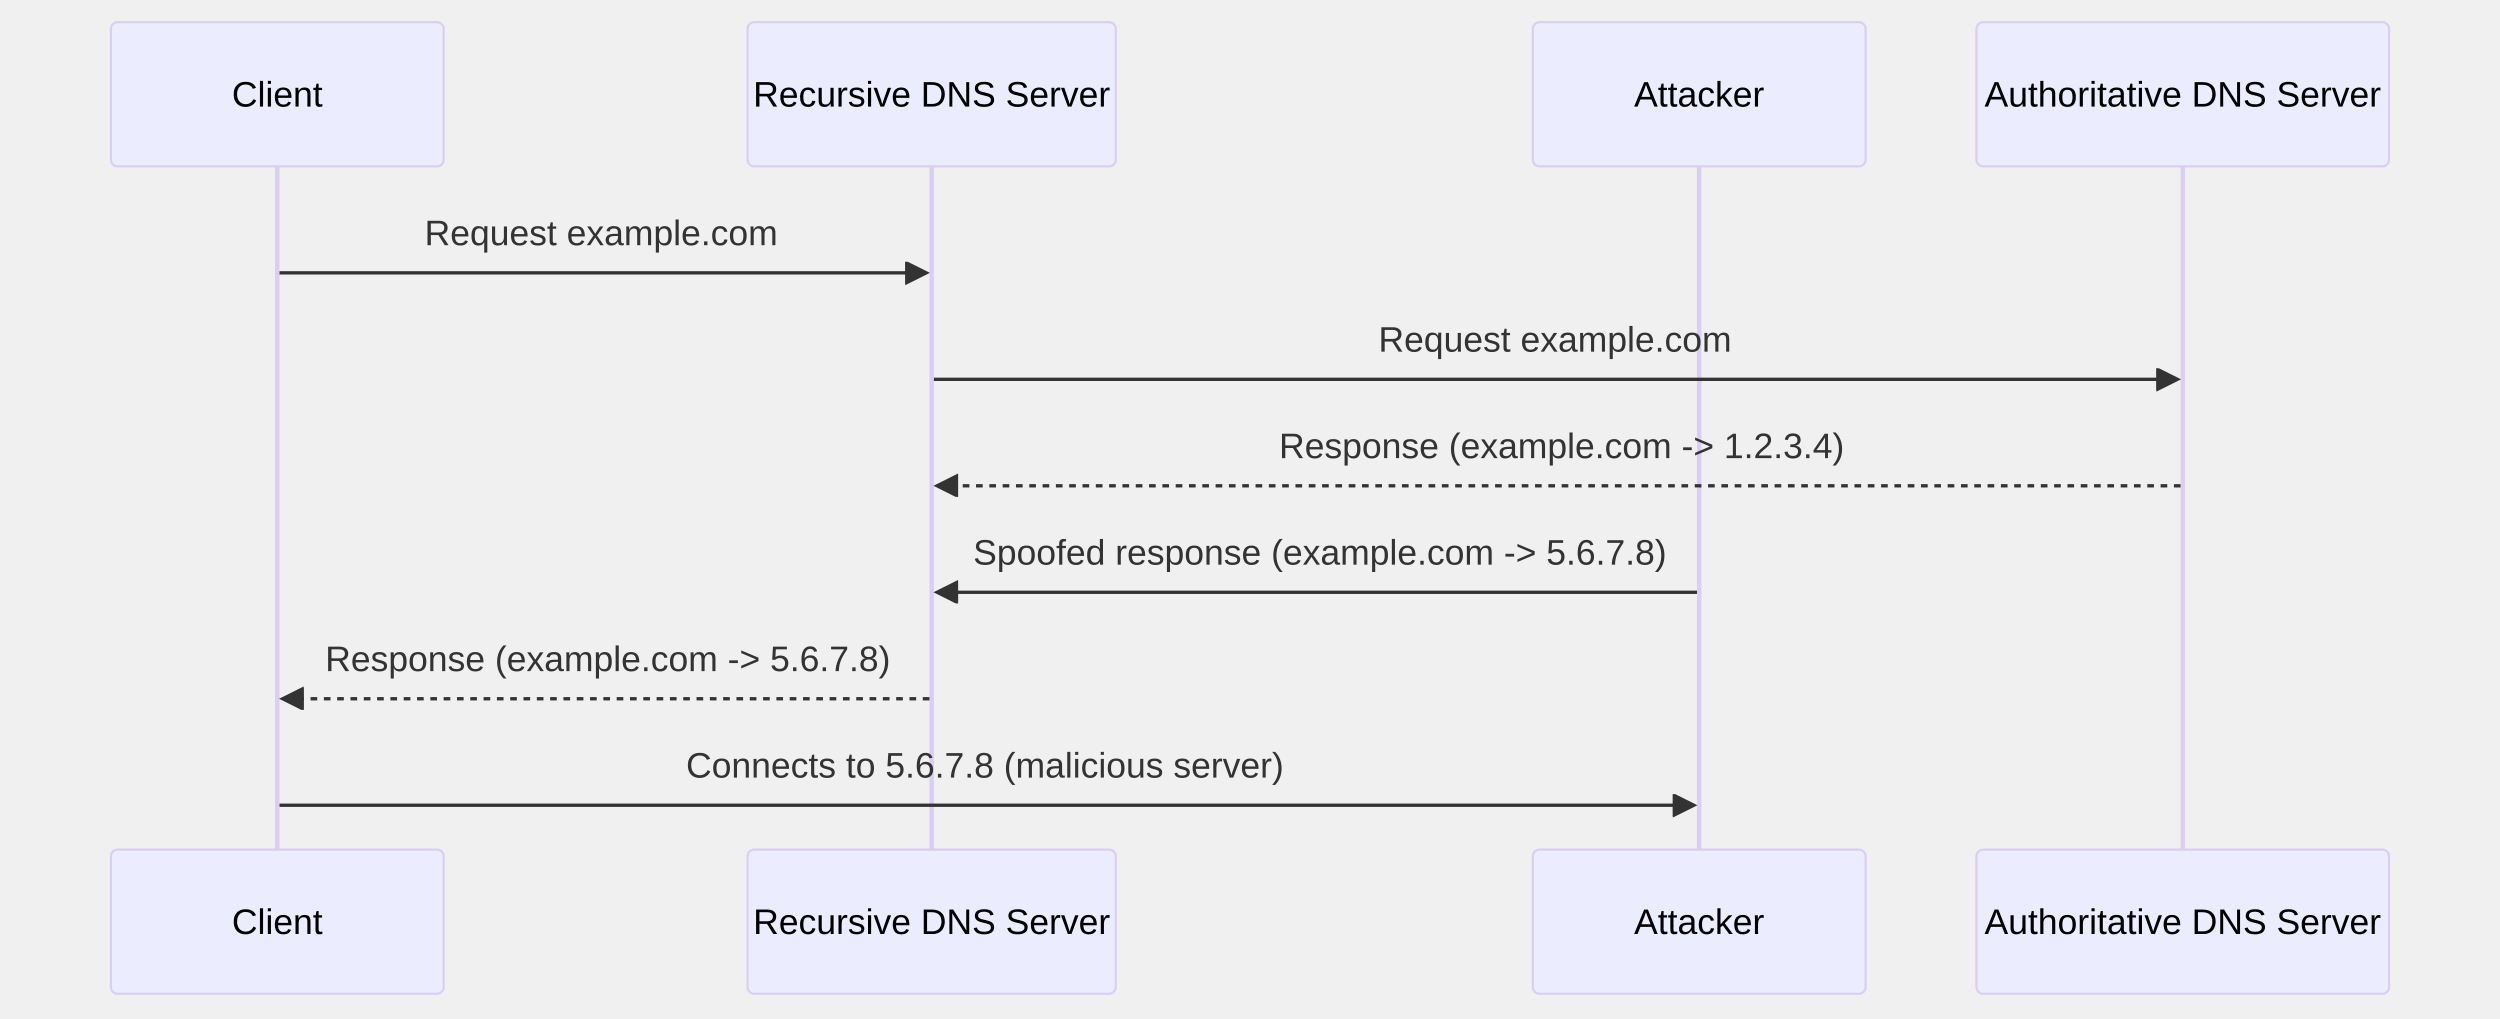
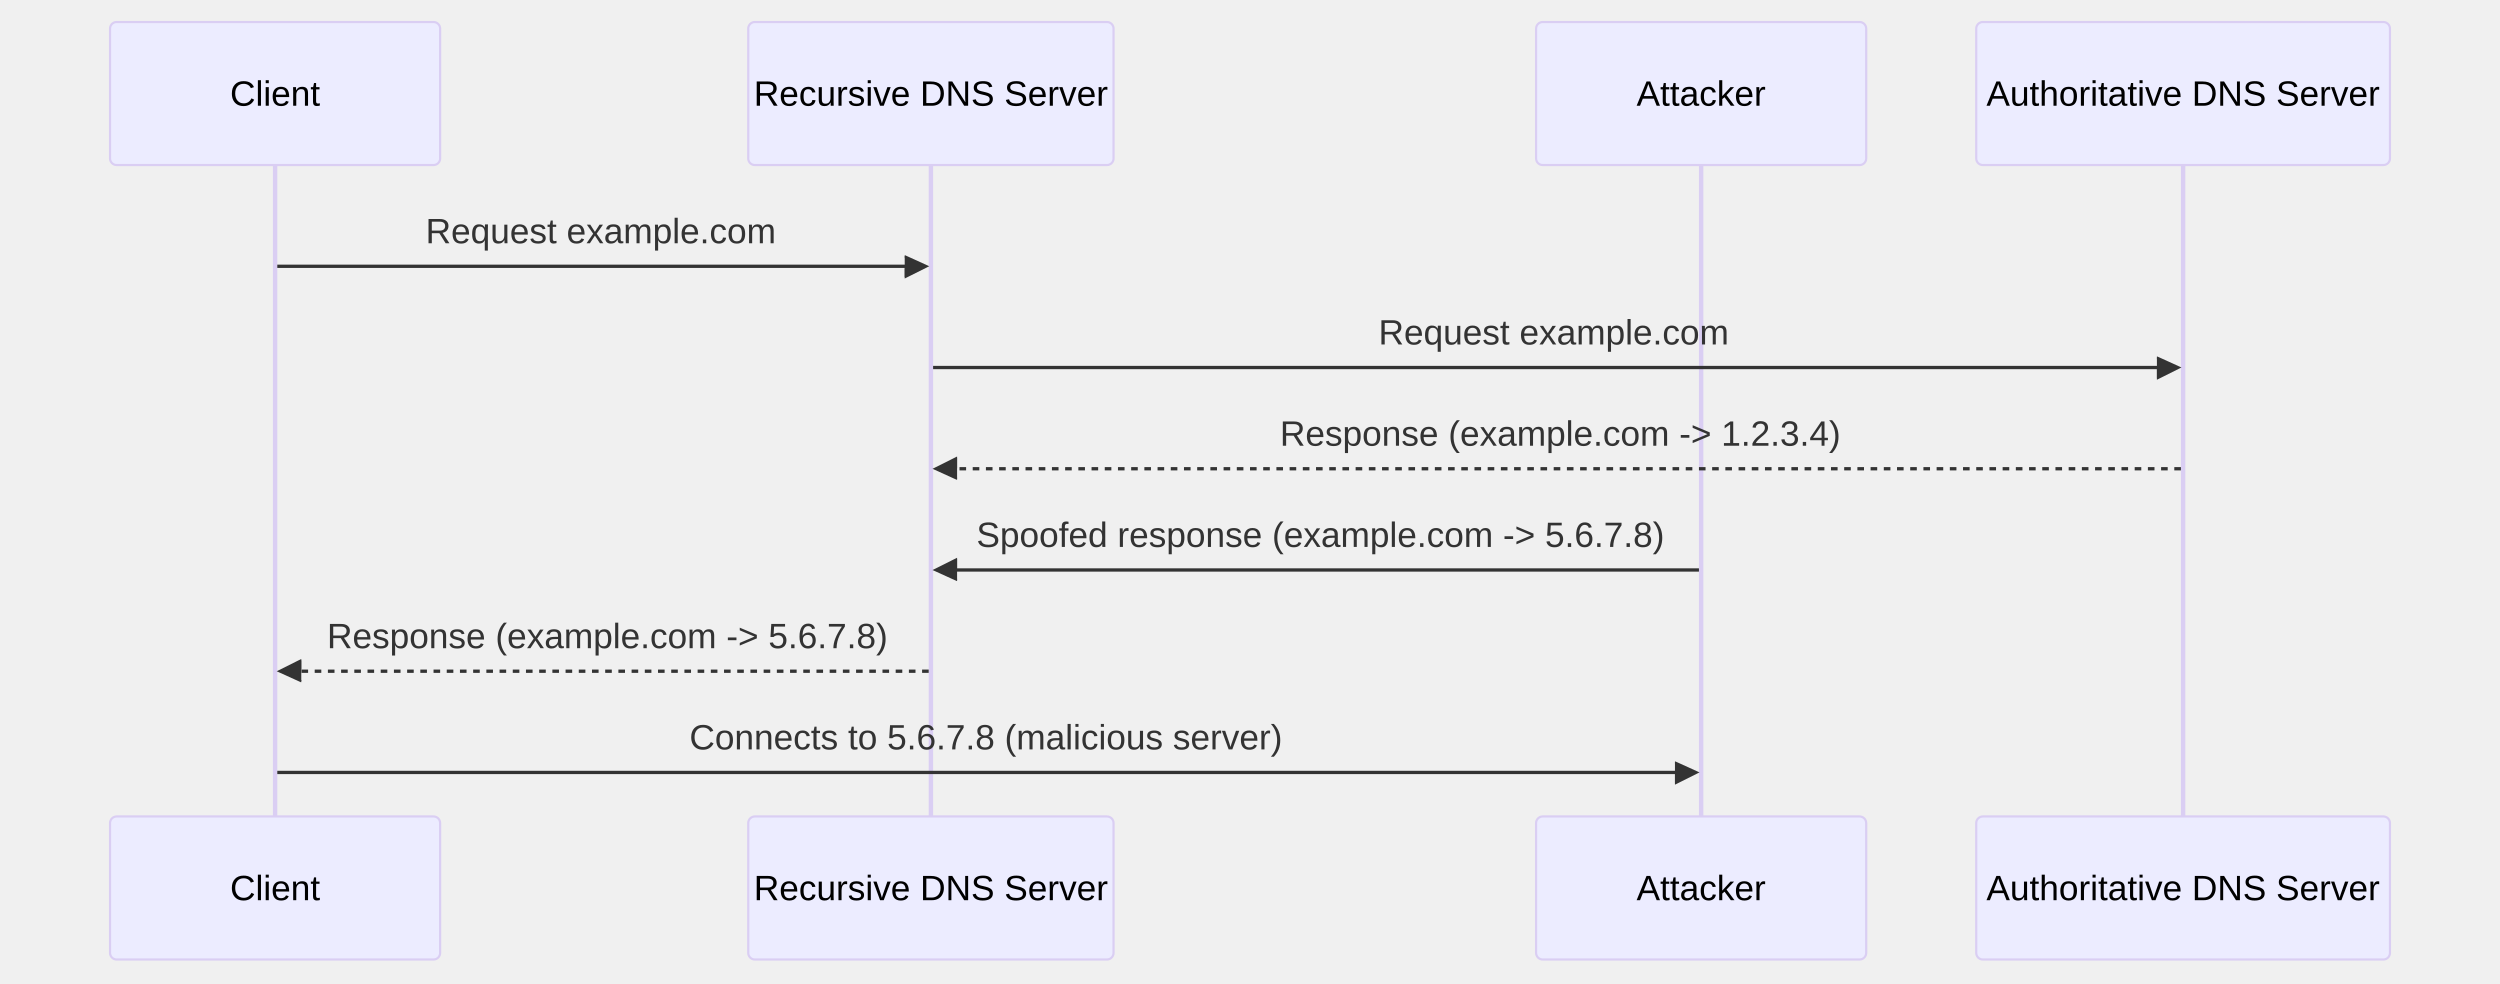
- <svg xmlns="http://www.w3.org/2000/svg" aria-roledescription="sequence" role="graphics-document document" viewBox="-50 -10 1127 459" style="max-width: 1127px; background-color: white;" width="100%" id="my-svg">
+ <svg xmlns="http://www.w3.org/2000/svg" aria-roledescription="sequence" role="graphics-document document" viewBox="-50 -10 1136 447" style="max-width: 1136px; background-color: white;" width="100%" id="my-svg">
  <g>
-     <rect class="actor actor-bottom" ry="3" rx="3" name="Authoritative DNS Server" height="65" width="186" stroke="#666" fill="#eaeaea" y="373" x="841" />
-     <text style="text-anchor: middle; font-size: 16px; font-weight: 400;" class="actor" alignment-baseline="central" dominant-baseline="central" y="405.5" x="934">
-       <tspan dy="0" x="934">Authoritative DNS Server</tspan>
+     <rect class="actor actor-bottom" ry="3" rx="3" name="Authoritative DNS Server" height="65" width="188" stroke="#666" fill="#eaeaea" y="361" x="848" />
+     <text style="text-anchor: middle; font-size: 16px; font-weight: 400;" class="actor actor-box" alignment-baseline="central" dominant-baseline="central" y="393.5" x="942">
+       <tspan dy="0" x="942">Authoritative DNS Server</tspan>
    </text>
  </g>
  <g>
-     <rect class="actor actor-bottom" ry="3" rx="3" name="Attacker" height="65" width="150" stroke="#666" fill="#eaeaea" y="373" x="641" />
-     <text style="text-anchor: middle; font-size: 16px; font-weight: 400;" class="actor" alignment-baseline="central" dominant-baseline="central" y="405.5" x="716">
-       <tspan dy="0" x="716">Attacker</tspan>
+     <rect class="actor actor-bottom" ry="3" rx="3" name="Attacker" height="65" width="150" stroke="#666" fill="#eaeaea" y="361" x="648" />
+     <text style="text-anchor: middle; font-size: 16px; font-weight: 400;" class="actor actor-box" alignment-baseline="central" dominant-baseline="central" y="393.5" x="723">
+       <tspan dy="0" x="723">Attacker</tspan>
    </text>
  </g>
  <g>
-     <rect class="actor actor-bottom" ry="3" rx="3" name="Recursive DNS Server" height="65" width="166" stroke="#666" fill="#eaeaea" y="373" x="287" />
-     <text style="text-anchor: middle; font-size: 16px; font-weight: 400;" class="actor" alignment-baseline="central" dominant-baseline="central" y="405.5" x="370">
-       <tspan dy="0" x="370">Recursive DNS Server</tspan>
+     <rect class="actor actor-bottom" ry="3" rx="3" name="Recursive DNS Server" height="65" width="166" stroke="#666" fill="#eaeaea" y="361" x="290" />
+     <text style="text-anchor: middle; font-size: 16px; font-weight: 400;" class="actor actor-box" alignment-baseline="central" dominant-baseline="central" y="393.5" x="373">
+       <tspan dy="0" x="373">Recursive DNS Server</tspan>
    </text>
  </g>
  <g>
-     <rect class="actor actor-bottom" ry="3" rx="3" name="Client" height="65" width="150" stroke="#666" fill="#eaeaea" y="373" x="0" />
-     <text style="text-anchor: middle; font-size: 16px; font-weight: 400;" class="actor" alignment-baseline="central" dominant-baseline="central" y="405.5" x="75">
+     <rect class="actor actor-bottom" ry="3" rx="3" name="Client" height="65" width="150" stroke="#666" fill="#eaeaea" y="361" x="0" />
+     <text style="text-anchor: middle; font-size: 16px; font-weight: 400;" class="actor actor-box" alignment-baseline="central" dominant-baseline="central" y="393.5" x="75">
      <tspan dy="0" x="75">Client</tspan>
    </text>
  </g>
  <g>
-     <line stroke="#999" stroke-width="0.5px" class="200" y2="373" x2="934" y1="5" x1="934" id="actor3" />
+     <line name="Authoritative DNS Server" stroke="#999" stroke-width="0.5px" class="actor-line 200" y2="361" x2="942" y1="65" x1="942" id="actor3" />
    <g id="root-3">
-       <rect class="actor actor-top" ry="3" rx="3" name="Authoritative DNS Server" height="65" width="186" stroke="#666" fill="#eaeaea" y="0" x="841" />
-       <text style="text-anchor: middle; font-size: 16px; font-weight: 400;" class="actor" alignment-baseline="central" dominant-baseline="central" y="32.5" x="934">
-         <tspan dy="0" x="934">Authoritative DNS Server</tspan>
+       <rect class="actor actor-top" ry="3" rx="3" name="Authoritative DNS Server" height="65" width="188" stroke="#666" fill="#eaeaea" y="0" x="848" />
+       <text style="text-anchor: middle; font-size: 16px; font-weight: 400;" class="actor actor-box" alignment-baseline="central" dominant-baseline="central" y="32.5" x="942">
+         <tspan dy="0" x="942">Authoritative DNS Server</tspan>
      </text>
    </g>
  </g>
  <g>
-     <line stroke="#999" stroke-width="0.5px" class="200" y2="373" x2="716" y1="5" x1="716" id="actor2" />
+     <line name="Attacker" stroke="#999" stroke-width="0.5px" class="actor-line 200" y2="361" x2="723" y1="65" x1="723" id="actor2" />
    <g id="root-2">
-       <rect class="actor actor-top" ry="3" rx="3" name="Attacker" height="65" width="150" stroke="#666" fill="#eaeaea" y="0" x="641" />
-       <text style="text-anchor: middle; font-size: 16px; font-weight: 400;" class="actor" alignment-baseline="central" dominant-baseline="central" y="32.5" x="716">
-         <tspan dy="0" x="716">Attacker</tspan>
+       <rect class="actor actor-top" ry="3" rx="3" name="Attacker" height="65" width="150" stroke="#666" fill="#eaeaea" y="0" x="648" />
+       <text style="text-anchor: middle; font-size: 16px; font-weight: 400;" class="actor actor-box" alignment-baseline="central" dominant-baseline="central" y="32.5" x="723">
+         <tspan dy="0" x="723">Attacker</tspan>
      </text>
    </g>
  </g>
  <g>
-     <line stroke="#999" stroke-width="0.5px" class="200" y2="373" x2="370" y1="5" x1="370" id="actor1" />
+     <line name="Recursive DNS Server" stroke="#999" stroke-width="0.5px" class="actor-line 200" y2="361" x2="373" y1="65" x1="373" id="actor1" />
    <g id="root-1">
-       <rect class="actor actor-top" ry="3" rx="3" name="Recursive DNS Server" height="65" width="166" stroke="#666" fill="#eaeaea" y="0" x="287" />
-       <text style="text-anchor: middle; font-size: 16px; font-weight: 400;" class="actor" alignment-baseline="central" dominant-baseline="central" y="32.5" x="370">
-         <tspan dy="0" x="370">Recursive DNS Server</tspan>
+       <rect class="actor actor-top" ry="3" rx="3" name="Recursive DNS Server" height="65" width="166" stroke="#666" fill="#eaeaea" y="0" x="290" />
+       <text style="text-anchor: middle; font-size: 16px; font-weight: 400;" class="actor actor-box" alignment-baseline="central" dominant-baseline="central" y="32.5" x="373">
+         <tspan dy="0" x="373">Recursive DNS Server</tspan>
      </text>
    </g>
  </g>
  <g>
-     <line stroke="#999" stroke-width="0.5px" class="200" y2="373" x2="75" y1="5" x1="75" id="actor0" />
+     <line name="Client" stroke="#999" stroke-width="0.5px" class="actor-line 200" y2="361" x2="75" y1="65" x1="75" id="actor0" />
    <g id="root-0">
      <rect class="actor actor-top" ry="3" rx="3" name="Client" height="65" width="150" stroke="#666" fill="#eaeaea" y="0" x="0" />
-       <text style="text-anchor: middle; font-size: 16px; font-weight: 400;" class="actor" alignment-baseline="central" dominant-baseline="central" y="32.5" x="75">
+       <text style="text-anchor: middle; font-size: 16px; font-weight: 400;" class="actor actor-box" alignment-baseline="central" dominant-baseline="central" y="32.5" x="75">
        <tspan dy="0" x="75">Client</tspan>
      </text>
    </g>
  </g>
-   <style>#my-svg{font-family:"trebuchet ms",verdana,arial,sans-serif;font-size:16px;fill:#333;}#my-svg .error-icon{fill:#552222;}#my-svg .error-text{fill:#552222;stroke:#552222;}#my-svg .edge-thickness-normal{stroke-width:2px;}#my-svg .edge-thickness-thick{stroke-width:3.5px;}#my-svg .edge-pattern-solid{stroke-dasharray:0;}#my-svg .edge-pattern-dashed{stroke-dasharray:3;}#my-svg .edge-pattern-dotted{stroke-dasharray:2;}#my-svg .marker{fill:#333333;stroke:#333333;}#my-svg .marker.cross{stroke:#333333;}#my-svg svg{font-family:"trebuchet ms",verdana,arial,sans-serif;font-size:16px;}#my-svg .actor{stroke:hsl(259.626, 59.777%, 87.902%);fill:#ECECFF;}#my-svg text.actor&gt;tspan{fill:black;stroke:none;}#my-svg .actor-line{stroke:grey;}#my-svg .messageLine0{stroke-width:1.5;stroke-dasharray:none;stroke:#333;}#my-svg .messageLine1{stroke-width:1.5;stroke-dasharray:2,2;stroke:#333;}#my-svg #arrowhead path{fill:#333;stroke:#333;}#my-svg .sequenceNumber{fill:white;}#my-svg #sequencenumber{fill:#333;}#my-svg #crosshead path{fill:#333;stroke:#333;}#my-svg .messageText{fill:#333;stroke:none;}#my-svg .labelBox{stroke:hsl(259.626, 59.777%, 87.902%);fill:#ECECFF;}#my-svg .labelText,#my-svg .labelText&gt;tspan{fill:black;stroke:none;}#my-svg .loopText,#my-svg .loopText&gt;tspan{fill:black;stroke:none;}#my-svg .loopLine{stroke-width:2px;stroke-dasharray:2,2;stroke:hsl(259.626, 59.777%, 87.902%);fill:hsl(259.626, 59.777%, 87.902%);}#my-svg .note{stroke:#aaaa33;fill:#fff5ad;}#my-svg .noteText,#my-svg .noteText&gt;tspan{fill:black;stroke:none;}#my-svg .activation0{fill:#f4f4f4;stroke:#666;}#my-svg .activation1{fill:#f4f4f4;stroke:#666;}#my-svg .activation2{fill:#f4f4f4;stroke:#666;}#my-svg .actorPopupMenu{position:absolute;}#my-svg .actorPopupMenuPanel{position:absolute;fill:#ECECFF;box-shadow:0px 8px 16px 0px rgba(0,0,0,0.2);filter:drop-shadow(3px 5px 2px rgb(0 0 0 / 0.4));}#my-svg .actor-man line{stroke:hsl(259.626, 59.777%, 87.902%);fill:#ECECFF;}#my-svg .actor-man circle,#my-svg line{stroke:hsl(259.626, 59.777%, 87.902%);fill:#ECECFF;stroke-width:2px;}#my-svg :root{--mermaid-font-family:"trebuchet ms",verdana,arial,sans-serif;}</style>
+   <style>#my-svg{font-family:"trebuchet ms",verdana,arial,sans-serif;font-size:16px;fill:#333;}#my-svg .error-icon{fill:#552222;}#my-svg .error-text{fill:#552222;stroke:#552222;}#my-svg .edge-thickness-normal{stroke-width:1px;}#my-svg .edge-thickness-thick{stroke-width:3.5px;}#my-svg .edge-pattern-solid{stroke-dasharray:0;}#my-svg .edge-thickness-invisible{stroke-width:0;fill:none;}#my-svg .edge-pattern-dashed{stroke-dasharray:3;}#my-svg .edge-pattern-dotted{stroke-dasharray:2;}#my-svg .marker{fill:#333333;stroke:#333333;}#my-svg .marker.cross{stroke:#333333;}#my-svg svg{font-family:"trebuchet ms",verdana,arial,sans-serif;font-size:16px;}#my-svg p{margin:0;}#my-svg .actor{stroke:hsl(259.626, 59.777%, 87.902%);fill:#ECECFF;}#my-svg text.actor&gt;tspan{fill:black;stroke:none;}#my-svg .actor-line{stroke:hsl(259.626, 59.777%, 87.902%);}#my-svg .messageLine0{stroke-width:1.5;stroke-dasharray:none;stroke:#333;}#my-svg .messageLine1{stroke-width:1.5;stroke-dasharray:2,2;stroke:#333;}#my-svg #arrowhead path{fill:#333;stroke:#333;}#my-svg .sequenceNumber{fill:white;}#my-svg #sequencenumber{fill:#333;}#my-svg #crosshead path{fill:#333;stroke:#333;}#my-svg .messageText{fill:#333;stroke:none;}#my-svg .labelBox{stroke:hsl(259.626, 59.777%, 87.902%);fill:#ECECFF;}#my-svg .labelText,#my-svg .labelText&gt;tspan{fill:black;stroke:none;}#my-svg .loopText,#my-svg .loopText&gt;tspan{fill:black;stroke:none;}#my-svg .loopLine{stroke-width:2px;stroke-dasharray:2,2;stroke:hsl(259.626, 59.777%, 87.902%);fill:hsl(259.626, 59.777%, 87.902%);}#my-svg .note{stroke:#aaaa33;fill:#fff5ad;}#my-svg .noteText,#my-svg .noteText&gt;tspan{fill:black;stroke:none;}#my-svg .activation0{fill:#f4f4f4;stroke:#666;}#my-svg .activation1{fill:#f4f4f4;stroke:#666;}#my-svg .activation2{fill:#f4f4f4;stroke:#666;}#my-svg .actorPopupMenu{position:absolute;}#my-svg .actorPopupMenuPanel{position:absolute;fill:#ECECFF;box-shadow:0px 8px 16px 0px rgba(0,0,0,0.2);filter:drop-shadow(3px 5px 2px rgb(0 0 0 / 0.4));}#my-svg .actor-man line{stroke:hsl(259.626, 59.777%, 87.902%);fill:#ECECFF;}#my-svg .actor-man circle,#my-svg line{stroke:hsl(259.626, 59.777%, 87.902%);fill:#ECECFF;stroke-width:2px;}#my-svg :root{--mermaid-font-family:"trebuchet ms",verdana,arial,sans-serif;}</style>
  <g />
  <defs>
    <symbol height="24" width="24" id="computer">
      <path d="M2 2v13h20v-13h-20zm18 11h-16v-9h16v9zm-10.228 6l.466-1h3.524l.467 1h-4.457zm14.228 3h-24l2-6h2.104l-1.33 4h18.45l-1.297-4h2.073l2 6zm-5-10h-14v-7h14v7z" transform="scale(.5)" />
    </symbol>
  </defs>
  <defs>
    <symbol clip-rule="evenodd" fill-rule="evenodd" id="database">
      <path d="M12.258.001l.256.004.255.005.253.008.251.01.249.012.247.015.246.016.242.019.241.02.239.023.236.024.233.027.231.028.229.031.225.032.223.034.22.036.217.038.214.04.211.041.208.043.205.045.201.046.198.048.194.05.191.051.187.053.183.054.18.056.175.057.172.059.168.06.163.061.16.063.155.064.15.066.074.033.073.033.071.034.07.034.069.035.068.035.067.035.066.035.064.036.064.036.062.036.06.036.06.037.058.037.058.037.055.038.055.038.053.038.052.038.051.039.05.039.048.039.047.039.045.04.044.04.043.04.041.04.04.041.039.041.037.041.036.041.034.041.033.042.032.042.03.042.029.042.027.042.026.043.024.043.023.043.021.043.02.043.018.044.017.043.015.044.013.044.012.044.011.045.009.044.007.045.006.045.004.045.002.045.001.045v17l-.001.045-.002.045-.004.045-.006.045-.007.045-.009.044-.011.045-.012.044-.013.044-.015.044-.017.043-.018.044-.02.043-.021.043-.023.043-.024.043-.026.043-.027.042-.029.042-.03.042-.032.042-.033.042-.034.041-.036.041-.037.041-.039.041-.04.041-.041.04-.043.04-.044.04-.045.04-.047.039-.048.039-.05.039-.051.039-.052.038-.053.038-.055.038-.055.038-.058.037-.058.037-.06.037-.06.036-.062.036-.064.036-.064.036-.066.035-.067.035-.068.035-.069.035-.07.034-.071.034-.073.033-.074.033-.15.066-.155.064-.16.063-.163.061-.168.06-.172.059-.175.057-.18.056-.183.054-.187.053-.191.051-.194.05-.198.048-.201.046-.205.045-.208.043-.211.041-.214.04-.217.038-.22.036-.223.034-.225.032-.229.031-.231.028-.233.027-.236.024-.239.023-.241.02-.242.019-.246.016-.247.015-.249.012-.251.01-.253.008-.255.005-.256.004-.258.001-.258-.001-.256-.004-.255-.005-.253-.008-.251-.01-.249-.012-.247-.015-.245-.016-.243-.019-.241-.02-.238-.023-.236-.024-.234-.027-.231-.028-.228-.031-.226-.032-.223-.034-.22-.036-.217-.038-.214-.04-.211-.041-.208-.043-.204-.045-.201-.046-.198-.048-.195-.05-.19-.051-.187-.053-.184-.054-.179-.056-.176-.057-.172-.059-.167-.06-.164-.061-.159-.063-.155-.064-.151-.066-.074-.033-.072-.033-.072-.034-.07-.034-.069-.035-.068-.035-.067-.035-.066-.035-.064-.036-.063-.036-.062-.036-.061-.036-.06-.037-.058-.037-.057-.037-.056-.038-.055-.038-.053-.038-.052-.038-.051-.039-.049-.039-.049-.039-.046-.039-.046-.04-.044-.04-.043-.04-.041-.04-.04-.041-.039-.041-.037-.041-.036-.041-.034-.041-.033-.042-.032-.042-.03-.042-.029-.042-.027-.042-.026-.043-.024-.043-.023-.043-.021-.043-.02-.043-.018-.044-.017-.043-.015-.044-.013-.044-.012-.044-.011-.045-.009-.044-.007-.045-.006-.045-.004-.045-.002-.045-.001-.045v-17l.001-.045.002-.045.004-.045.006-.045.007-.045.009-.044.011-.045.012-.044.013-.044.015-.044.017-.043.018-.044.02-.043.021-.043.023-.043.024-.043.026-.043.027-.042.029-.042.03-.042.032-.042.033-.042.034-.041.036-.041.037-.041.039-.041.04-.041.041-.04.043-.04.044-.04.046-.04.046-.039.049-.039.049-.039.051-.039.052-.038.053-.038.055-.038.056-.038.057-.037.058-.037.06-.037.061-.036.062-.036.063-.036.064-.036.066-.035.067-.035.068-.035.069-.035.07-.034.072-.034.072-.033.074-.033.151-.066.155-.064.159-.063.164-.061.167-.06.172-.059.176-.057.179-.056.184-.054.187-.053.19-.051.195-.05.198-.048.201-.046.204-.045.208-.043.211-.041.214-.04.217-.038.22-.036.223-.034.226-.032.228-.031.231-.028.234-.027.236-.024.238-.023.241-.02.243-.019.245-.016.247-.015.249-.012.251-.01.253-.008.255-.005.256-.004.258-.001.258.001zm-9.258 20.499v.01l.001.021.003.021.004.022.005.021.006.022.007.022.009.023.01.022.011.023.012.023.013.023.015.023.016.024.017.023.018.024.019.024.021.024.022.025.023.024.024.025.052.049.056.05.061.051.066.051.07.051.075.051.079.052.084.052.088.052.092.052.097.052.102.051.105.052.11.052.114.051.119.051.123.051.127.05.131.05.135.05.139.048.144.049.147.047.152.047.155.047.16.045.163.045.167.043.171.043.176.041.178.041.183.039.187.039.19.037.194.035.197.035.202.033.204.031.209.03.212.029.216.027.219.025.222.024.226.021.23.02.233.018.236.016.24.015.243.012.246.01.249.008.253.005.256.004.259.001.26-.001.257-.004.254-.005.25-.008.247-.011.244-.012.241-.014.237-.016.233-.018.231-.021.226-.021.224-.024.22-.026.216-.027.212-.028.21-.031.205-.031.202-.034.198-.034.194-.036.191-.037.187-.039.183-.04.179-.04.175-.042.172-.043.168-.044.163-.045.16-.046.155-.046.152-.047.148-.048.143-.049.139-.049.136-.05.131-.05.126-.05.123-.051.118-.052.114-.051.11-.052.106-.052.101-.052.096-.052.092-.052.088-.053.083-.051.079-.052.074-.052.07-.051.065-.051.06-.051.056-.05.051-.05.023-.024.023-.025.021-.024.02-.024.019-.024.018-.024.017-.024.015-.023.014-.024.013-.023.012-.023.01-.023.01-.022.008-.022.006-.022.006-.022.004-.022.004-.021.001-.021.001-.021v-4.127l-.077.055-.08.053-.083.054-.085.053-.087.052-.09.052-.093.051-.095.05-.097.05-.1.049-.102.049-.105.048-.106.047-.109.047-.111.046-.114.045-.115.045-.118.044-.12.043-.122.042-.124.042-.126.041-.128.04-.13.04-.132.038-.134.038-.135.037-.138.037-.139.035-.142.035-.143.034-.144.033-.147.032-.148.031-.15.03-.151.03-.153.029-.154.027-.156.027-.158.026-.159.025-.161.024-.162.023-.163.022-.165.021-.166.02-.167.019-.169.018-.169.017-.171.016-.173.015-.173.014-.175.013-.175.012-.177.011-.178.01-.179.008-.179.008-.181.006-.182.005-.182.004-.184.003-.184.002h-.37l-.184-.002-.184-.003-.182-.004-.182-.005-.181-.006-.179-.008-.179-.008-.178-.01-.176-.011-.176-.012-.175-.013-.173-.014-.172-.015-.171-.016-.17-.017-.169-.018-.167-.019-.166-.02-.165-.021-.163-.022-.162-.023-.161-.024-.159-.025-.157-.026-.156-.027-.155-.027-.153-.029-.151-.03-.15-.03-.148-.031-.146-.032-.145-.033-.143-.034-.141-.035-.14-.035-.137-.037-.136-.037-.134-.038-.132-.038-.13-.04-.128-.04-.126-.041-.124-.042-.122-.042-.12-.044-.117-.043-.116-.045-.113-.045-.112-.046-.109-.047-.106-.047-.105-.048-.102-.049-.1-.049-.097-.05-.095-.05-.093-.052-.09-.051-.087-.052-.085-.053-.083-.054-.08-.054-.077-.054v4.127zm0-5.654v.011l.001.021.003.021.004.021.005.022.006.022.007.022.009.022.01.022.011.023.012.023.013.023.015.024.016.023.017.024.018.024.019.024.021.024.022.024.023.025.024.024.052.05.056.05.061.05.066.051.07.051.075.052.079.051.084.052.088.052.092.052.097.052.102.052.105.052.11.051.114.051.119.052.123.05.127.051.131.05.135.049.139.049.144.048.147.048.152.047.155.046.16.045.163.045.167.044.171.042.176.042.178.04.183.04.187.038.19.037.194.036.197.034.202.033.204.032.209.03.212.028.216.027.219.025.222.024.226.022.23.02.233.018.236.016.24.014.243.012.246.01.249.008.253.006.256.003.259.001.26-.001.257-.003.254-.006.25-.008.247-.01.244-.012.241-.015.237-.016.233-.018.231-.02.226-.022.224-.024.22-.025.216-.027.212-.029.21-.03.205-.032.202-.033.198-.035.194-.036.191-.037.187-.039.183-.039.179-.041.175-.042.172-.043.168-.044.163-.045.16-.045.155-.047.152-.047.148-.048.143-.048.139-.05.136-.049.131-.05.126-.051.123-.051.118-.051.114-.052.11-.052.106-.052.101-.052.096-.052.092-.052.088-.052.083-.052.079-.052.074-.051.07-.052.065-.051.06-.05.056-.051.051-.049.023-.025.023-.024.021-.025.02-.024.019-.024.018-.024.017-.024.015-.023.014-.023.013-.024.012-.022.01-.023.01-.023.008-.022.006-.022.006-.022.004-.021.004-.022.001-.021.001-.021v-4.139l-.077.054-.08.054-.083.054-.085.052-.087.053-.09.051-.093.051-.095.051-.097.05-.1.049-.102.049-.105.048-.106.047-.109.047-.111.046-.114.045-.115.044-.118.044-.12.044-.122.042-.124.042-.126.041-.128.04-.13.039-.132.039-.134.038-.135.037-.138.036-.139.036-.142.035-.143.033-.144.033-.147.033-.148.031-.15.03-.151.03-.153.028-.154.028-.156.027-.158.026-.159.025-.161.024-.162.023-.163.022-.165.021-.166.02-.167.019-.169.018-.169.017-.171.016-.173.015-.173.014-.175.013-.175.012-.177.011-.178.009-.179.009-.179.007-.181.007-.182.005-.182.004-.184.003-.184.002h-.37l-.184-.002-.184-.003-.182-.004-.182-.005-.181-.007-.179-.007-.179-.009-.178-.009-.176-.011-.176-.012-.175-.013-.173-.014-.172-.015-.171-.016-.17-.017-.169-.018-.167-.019-.166-.02-.165-.021-.163-.022-.162-.023-.161-.024-.159-.025-.157-.026-.156-.027-.155-.028-.153-.028-.151-.03-.15-.03-.148-.031-.146-.033-.145-.033-.143-.033-.141-.035-.14-.036-.137-.036-.136-.037-.134-.038-.132-.039-.13-.039-.128-.04-.126-.041-.124-.042-.122-.043-.12-.043-.117-.044-.116-.044-.113-.046-.112-.046-.109-.046-.106-.047-.105-.048-.102-.049-.1-.049-.097-.05-.095-.051-.093-.051-.09-.051-.087-.053-.085-.052-.083-.054-.08-.054-.077-.054v4.139zm0-5.666v.011l.001.02.003.022.004.021.005.022.006.021.007.022.009.023.01.022.011.023.012.023.013.023.015.023.016.024.017.024.018.023.019.024.021.025.022.024.023.024.024.025.052.05.056.05.061.05.066.051.07.051.075.052.079.051.084.052.088.052.092.052.097.052.102.052.105.051.11.052.114.051.119.051.123.051.127.05.131.05.135.05.139.049.144.048.147.048.152.047.155.046.16.045.163.045.167.043.171.043.176.042.178.04.183.04.187.038.19.037.194.036.197.034.202.033.204.032.209.03.212.028.216.027.219.025.222.024.226.021.23.02.233.018.236.017.24.014.243.012.246.01.249.008.253.006.256.003.259.001.26-.001.257-.003.254-.006.25-.008.247-.01.244-.013.241-.014.237-.016.233-.018.231-.02.226-.022.224-.024.22-.025.216-.027.212-.029.21-.03.205-.032.202-.033.198-.035.194-.036.191-.037.187-.039.183-.039.179-.041.175-.042.172-.043.168-.044.163-.045.16-.045.155-.047.152-.047.148-.048.143-.049.139-.049.136-.049.131-.051.126-.05.123-.051.118-.052.114-.051.11-.052.106-.052.101-.052.096-.052.092-.052.088-.052.083-.052.079-.052.074-.052.07-.051.065-.051.06-.051.056-.05.051-.049.023-.025.023-.025.021-.024.02-.024.019-.024.018-.024.017-.024.015-.023.014-.024.013-.023.012-.023.01-.022.01-.023.008-.022.006-.022.006-.022.004-.022.004-.021.001-.021.001-.021v-4.153l-.077.054-.08.054-.083.053-.085.053-.087.053-.09.051-.093.051-.095.051-.097.05-.1.049-.102.048-.105.048-.106.048-.109.046-.111.046-.114.046-.115.044-.118.044-.12.043-.122.043-.124.042-.126.041-.128.04-.13.039-.132.039-.134.038-.135.037-.138.036-.139.036-.142.034-.143.034-.144.033-.147.032-.148.032-.15.03-.151.03-.153.028-.154.028-.156.027-.158.026-.159.024-.161.024-.162.023-.163.023-.165.021-.166.02-.167.019-.169.018-.169.017-.171.016-.173.015-.173.014-.175.013-.175.012-.177.01-.178.01-.179.009-.179.007-.181.006-.182.006-.182.004-.184.003-.184.001-.185.001-.185-.001-.184-.001-.184-.003-.182-.004-.182-.006-.181-.006-.179-.007-.179-.009-.178-.01-.176-.01-.176-.012-.175-.013-.173-.014-.172-.015-.171-.016-.17-.017-.169-.018-.167-.019-.166-.02-.165-.021-.163-.023-.162-.023-.161-.024-.159-.024-.157-.026-.156-.027-.155-.028-.153-.028-.151-.03-.15-.03-.148-.032-.146-.032-.145-.033-.143-.034-.141-.034-.14-.036-.137-.036-.136-.037-.134-.038-.132-.039-.13-.039-.128-.041-.126-.041-.124-.041-.122-.043-.12-.043-.117-.044-.116-.044-.113-.046-.112-.046-.109-.046-.106-.048-.105-.048-.102-.048-.1-.05-.097-.049-.095-.051-.093-.051-.09-.052-.087-.052-.085-.053-.083-.053-.08-.054-.077-.054v4.153zm8.74-8.179l-.257.004-.254.005-.25.008-.247.011-.244.012-.241.014-.237.016-.233.018-.231.021-.226.022-.224.023-.22.026-.216.027-.212.028-.21.031-.205.032-.202.033-.198.034-.194.036-.191.038-.187.038-.183.04-.179.041-.175.042-.172.043-.168.043-.163.045-.16.046-.155.046-.152.048-.148.048-.143.048-.139.049-.136.05-.131.05-.126.051-.123.051-.118.051-.114.052-.11.052-.106.052-.101.052-.096.052-.092.052-.088.052-.083.052-.079.052-.074.051-.07.052-.065.051-.06.05-.056.05-.051.05-.023.025-.023.024-.021.024-.02.025-.019.024-.018.024-.017.023-.015.024-.014.023-.013.023-.012.023-.01.023-.01.022-.008.022-.006.023-.006.021-.004.022-.004.021-.001.021-.001.021.001.021.001.021.004.021.004.022.006.021.006.023.008.022.01.022.01.023.012.023.013.023.014.023.015.024.017.023.018.024.019.024.02.025.021.024.023.024.023.025.051.05.056.05.06.05.065.051.07.052.074.051.079.052.083.052.088.052.092.052.096.052.101.052.106.052.11.052.114.052.118.051.123.051.126.051.131.05.136.05.139.049.143.048.148.048.152.048.155.046.16.046.163.045.168.043.172.043.175.042.179.041.183.04.187.038.191.038.194.036.198.034.202.033.205.032.21.031.212.028.216.027.22.026.224.023.226.022.231.021.233.018.237.016.241.014.244.012.247.011.25.008.254.005.257.004.26.001.26-.001.257-.004.254-.005.25-.008.247-.011.244-.012.241-.014.237-.016.233-.018.231-.021.226-.022.224-.023.22-.026.216-.027.212-.028.21-.031.205-.032.202-.033.198-.034.194-.036.191-.038.187-.038.183-.04.179-.041.175-.042.172-.043.168-.043.163-.045.16-.046.155-.046.152-.048.148-.048.143-.048.139-.049.136-.05.131-.05.126-.051.123-.051.118-.051.114-.052.11-.052.106-.052.101-.052.096-.052.092-.052.088-.052.083-.052.079-.052.074-.051.07-.052.065-.051.06-.05.056-.05.051-.05.023-.025.023-.024.021-.024.02-.025.019-.024.018-.024.017-.023.015-.024.014-.023.013-.023.012-.023.01-.023.01-.022.008-.022.006-.023.006-.021.004-.022.004-.021.001-.021.001-.021-.001-.021-.001-.021-.004-.021-.004-.022-.006-.021-.006-.023-.008-.022-.01-.022-.01-.023-.012-.023-.013-.023-.014-.023-.015-.024-.017-.023-.018-.024-.019-.024-.02-.025-.021-.024-.023-.024-.023-.025-.051-.05-.056-.05-.06-.05-.065-.051-.07-.052-.074-.051-.079-.052-.083-.052-.088-.052-.092-.052-.096-.052-.101-.052-.106-.052-.11-.052-.114-.052-.118-.051-.123-.051-.126-.051-.131-.05-.136-.05-.139-.049-.143-.048-.148-.048-.152-.048-.155-.046-.16-.046-.163-.045-.168-.043-.172-.043-.175-.042-.179-.041-.183-.04-.187-.038-.191-.038-.194-.036-.198-.034-.202-.033-.205-.032-.21-.031-.212-.028-.216-.027-.22-.026-.224-.023-.226-.022-.231-.021-.233-.018-.237-.016-.241-.014-.244-.012-.247-.011-.25-.008-.254-.005-.257-.004-.26-.001-.26.001z" transform="scale(.5)" />
    </symbol>
  </defs>
  <defs>
    <symbol height="24" width="24" id="clock">
      <path d="M12 2c5.514 0 10 4.486 10 10s-4.486 10-10 10-10-4.486-10-10 4.486-10 10-10zm0-2c-6.627 0-12 5.373-12 12s5.373 12 12 12 12-5.373 12-12-5.373-12-12-12zm5.848 12.459c.202.038.202.333.001.372-1.907.361-6.045 1.111-6.547 1.111-.719 0-1.301-.582-1.301-1.301 0-.512.77-5.447 1.125-7.445.034-.192.312-.181.343.014l.985 6.238 5.394 1.011z" transform="scale(.5)" />
    </symbol>
  </defs>
  <defs>
-     <marker orient="auto" markerHeight="12" markerWidth="12" markerUnits="userSpaceOnUse" refY="5" refX="7.9" id="arrowhead">
-       <path d="M 0 0 L 10 5 L 0 10 z" />
+     <marker orient="auto-start-reverse" markerHeight="12" markerWidth="12" markerUnits="userSpaceOnUse" refY="5" refX="7.9" id="arrowhead">
+       <path d="M -1 0 L 10 5 L 0 10 z" />
    </marker>
  </defs>
  <defs>
    <marker refY="4.5" refX="4" orient="auto" markerHeight="8" markerWidth="15" id="crosshead">
      <path style="stroke-dasharray: 0, 0;" d="M 1,2 L 6,7 M 6,2 L 1,7" stroke-width="1pt" stroke="#000000" fill="none" />
    </marker>
  </defs>
  <defs>
    <marker orient="auto" markerHeight="28" markerWidth="20" refY="7" refX="15.5" id="filled-head">
      <path d="M 18,7 L9,13 L14,7 L9,1 Z" />
    </marker>
  </defs>
  <defs>
    <marker orient="auto" markerHeight="40" markerWidth="60" refY="15" refX="15" id="sequencenumber">
      <circle r="6" cy="15" cx="15" />
    </marker>
  </defs>
-   <text style="font-size: 16px; font-weight: 400;" dy="1em" class="messageText" alignment-baseline="middle" dominant-baseline="middle" text-anchor="middle" y="80" x="221">Request example.com</text>
-   <line style="fill: none;" marker-end="url(#arrowhead)" stroke="none" stroke-width="2" class="messageLine0" y2="113" x2="366" y1="113" x1="76" />
-   <text style="font-size: 16px; font-weight: 400;" dy="1em" class="messageText" alignment-baseline="middle" dominant-baseline="middle" text-anchor="middle" y="128" x="651">Request example.com</text>
-   <line style="fill: none;" marker-end="url(#arrowhead)" stroke="none" stroke-width="2" class="messageLine0" y2="161" x2="930" y1="161" x1="371" />
-   <text style="font-size: 16px; font-weight: 400;" dy="1em" class="messageText" alignment-baseline="middle" dominant-baseline="middle" text-anchor="middle" y="176" x="654">Response (example.com -&gt; 1.2.3.4)</text>
-   <line style="stroke-dasharray: 3, 3; fill: none;" marker-end="url(#arrowhead)" stroke="none" stroke-width="2" class="messageLine1" y2="209" x2="374" y1="209" x1="933" />
-   <text style="font-size: 16px; font-weight: 400;" dy="1em" class="messageText" alignment-baseline="middle" dominant-baseline="middle" text-anchor="middle" y="224" x="545">Spoofed response (example.com -&gt; 5.6.7.8)</text>
-   <line style="fill: none;" marker-end="url(#arrowhead)" stroke="none" stroke-width="2" class="messageLine0" y2="257" x2="374" y1="257" x1="715" />
-   <text style="font-size: 16px; font-weight: 400;" dy="1em" class="messageText" alignment-baseline="middle" dominant-baseline="middle" text-anchor="middle" y="272" x="224">Response (example.com -&gt; 5.6.7.8)</text>
-   <line style="stroke-dasharray: 3, 3; fill: none;" marker-end="url(#arrowhead)" stroke="none" stroke-width="2" class="messageLine1" y2="305" x2="79" y1="305" x1="369" />
-   <text style="font-size: 16px; font-weight: 400;" dy="1em" class="messageText" alignment-baseline="middle" dominant-baseline="middle" text-anchor="middle" y="320" x="394">Connects to 5.6.7.8 (malicious server)</text>
-   <line style="fill: none;" marker-end="url(#arrowhead)" stroke="none" stroke-width="2" class="messageLine0" y2="353" x2="712" y1="353" x1="76" />
+   <text style="font-size: 16px; font-weight: 400;" dy="1em" class="messageText" alignment-baseline="middle" dominant-baseline="middle" text-anchor="middle" y="80" x="223">Request example.com</text>
+   <line style="fill: none;" marker-end="url(#arrowhead)" stroke="none" stroke-width="2" class="messageLine0" y2="111" x2="369" y1="111" x1="76" />
+   <text style="font-size: 16px; font-weight: 400;" dy="1em" class="messageText" alignment-baseline="middle" dominant-baseline="middle" text-anchor="middle" y="126" x="656">Request example.com</text>
+   <line style="fill: none;" marker-end="url(#arrowhead)" stroke="none" stroke-width="2" class="messageLine0" y2="157" x2="938" y1="157" x1="374" />
+   <text style="font-size: 16px; font-weight: 400;" dy="1em" class="messageText" alignment-baseline="middle" dominant-baseline="middle" text-anchor="middle" y="172" x="659">Response (example.com -&gt; 1.2.3.4)</text>
+   <line style="stroke-dasharray: 3, 3; fill: none;" marker-end="url(#arrowhead)" stroke="none" stroke-width="2" class="messageLine1" y2="203" x2="377" y1="203" x1="941" />
+   <text style="font-size: 16px; font-weight: 400;" dy="1em" class="messageText" alignment-baseline="middle" dominant-baseline="middle" text-anchor="middle" y="218" x="550">Spoofed response (example.com -&gt; 5.6.7.8)</text>
+   <line style="fill: none;" marker-end="url(#arrowhead)" stroke="none" stroke-width="2" class="messageLine0" y2="249" x2="377" y1="249" x1="722" />
+   <text style="font-size: 16px; font-weight: 400;" dy="1em" class="messageText" alignment-baseline="middle" dominant-baseline="middle" text-anchor="middle" y="264" x="226">Response (example.com -&gt; 5.6.7.8)</text>
+   <line style="stroke-dasharray: 3, 3; fill: none;" marker-end="url(#arrowhead)" stroke="none" stroke-width="2" class="messageLine1" y2="295" x2="79" y1="295" x1="372" />
+   <text style="font-size: 16px; font-weight: 400;" dy="1em" class="messageText" alignment-baseline="middle" dominant-baseline="middle" text-anchor="middle" y="310" x="398">Connects to 5.6.7.8 (malicious server)</text>
+   <line style="fill: none;" marker-end="url(#arrowhead)" stroke="none" stroke-width="2" class="messageLine0" y2="341" x2="719" y1="341" x1="76" />
</svg>
